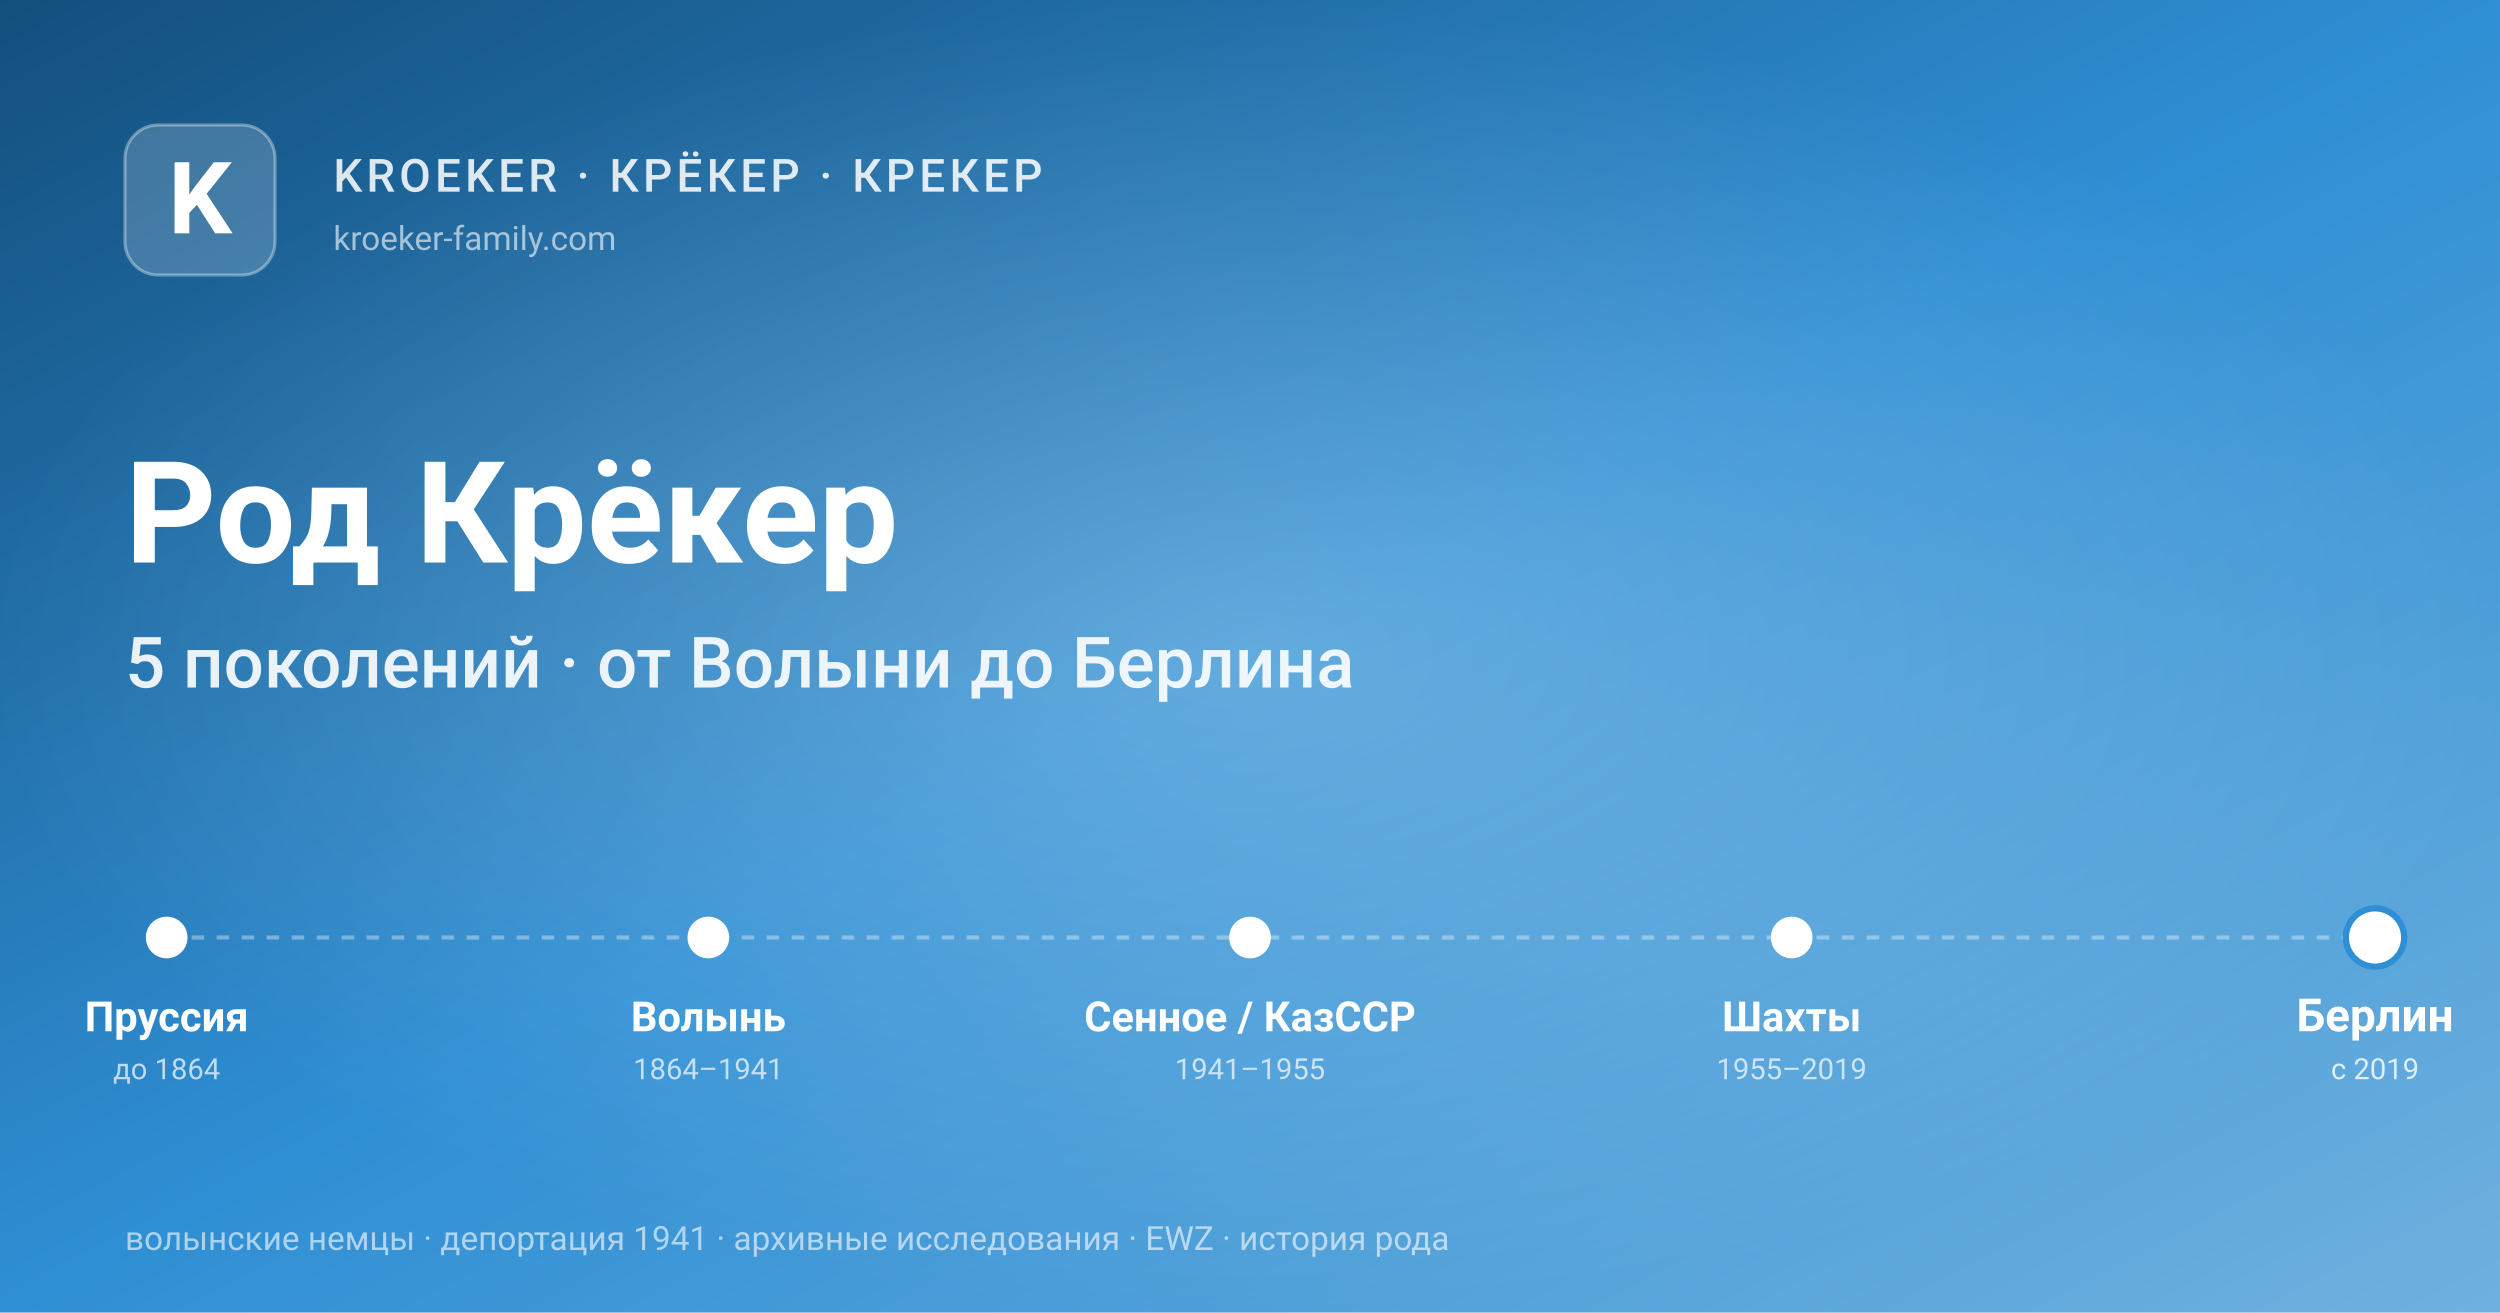
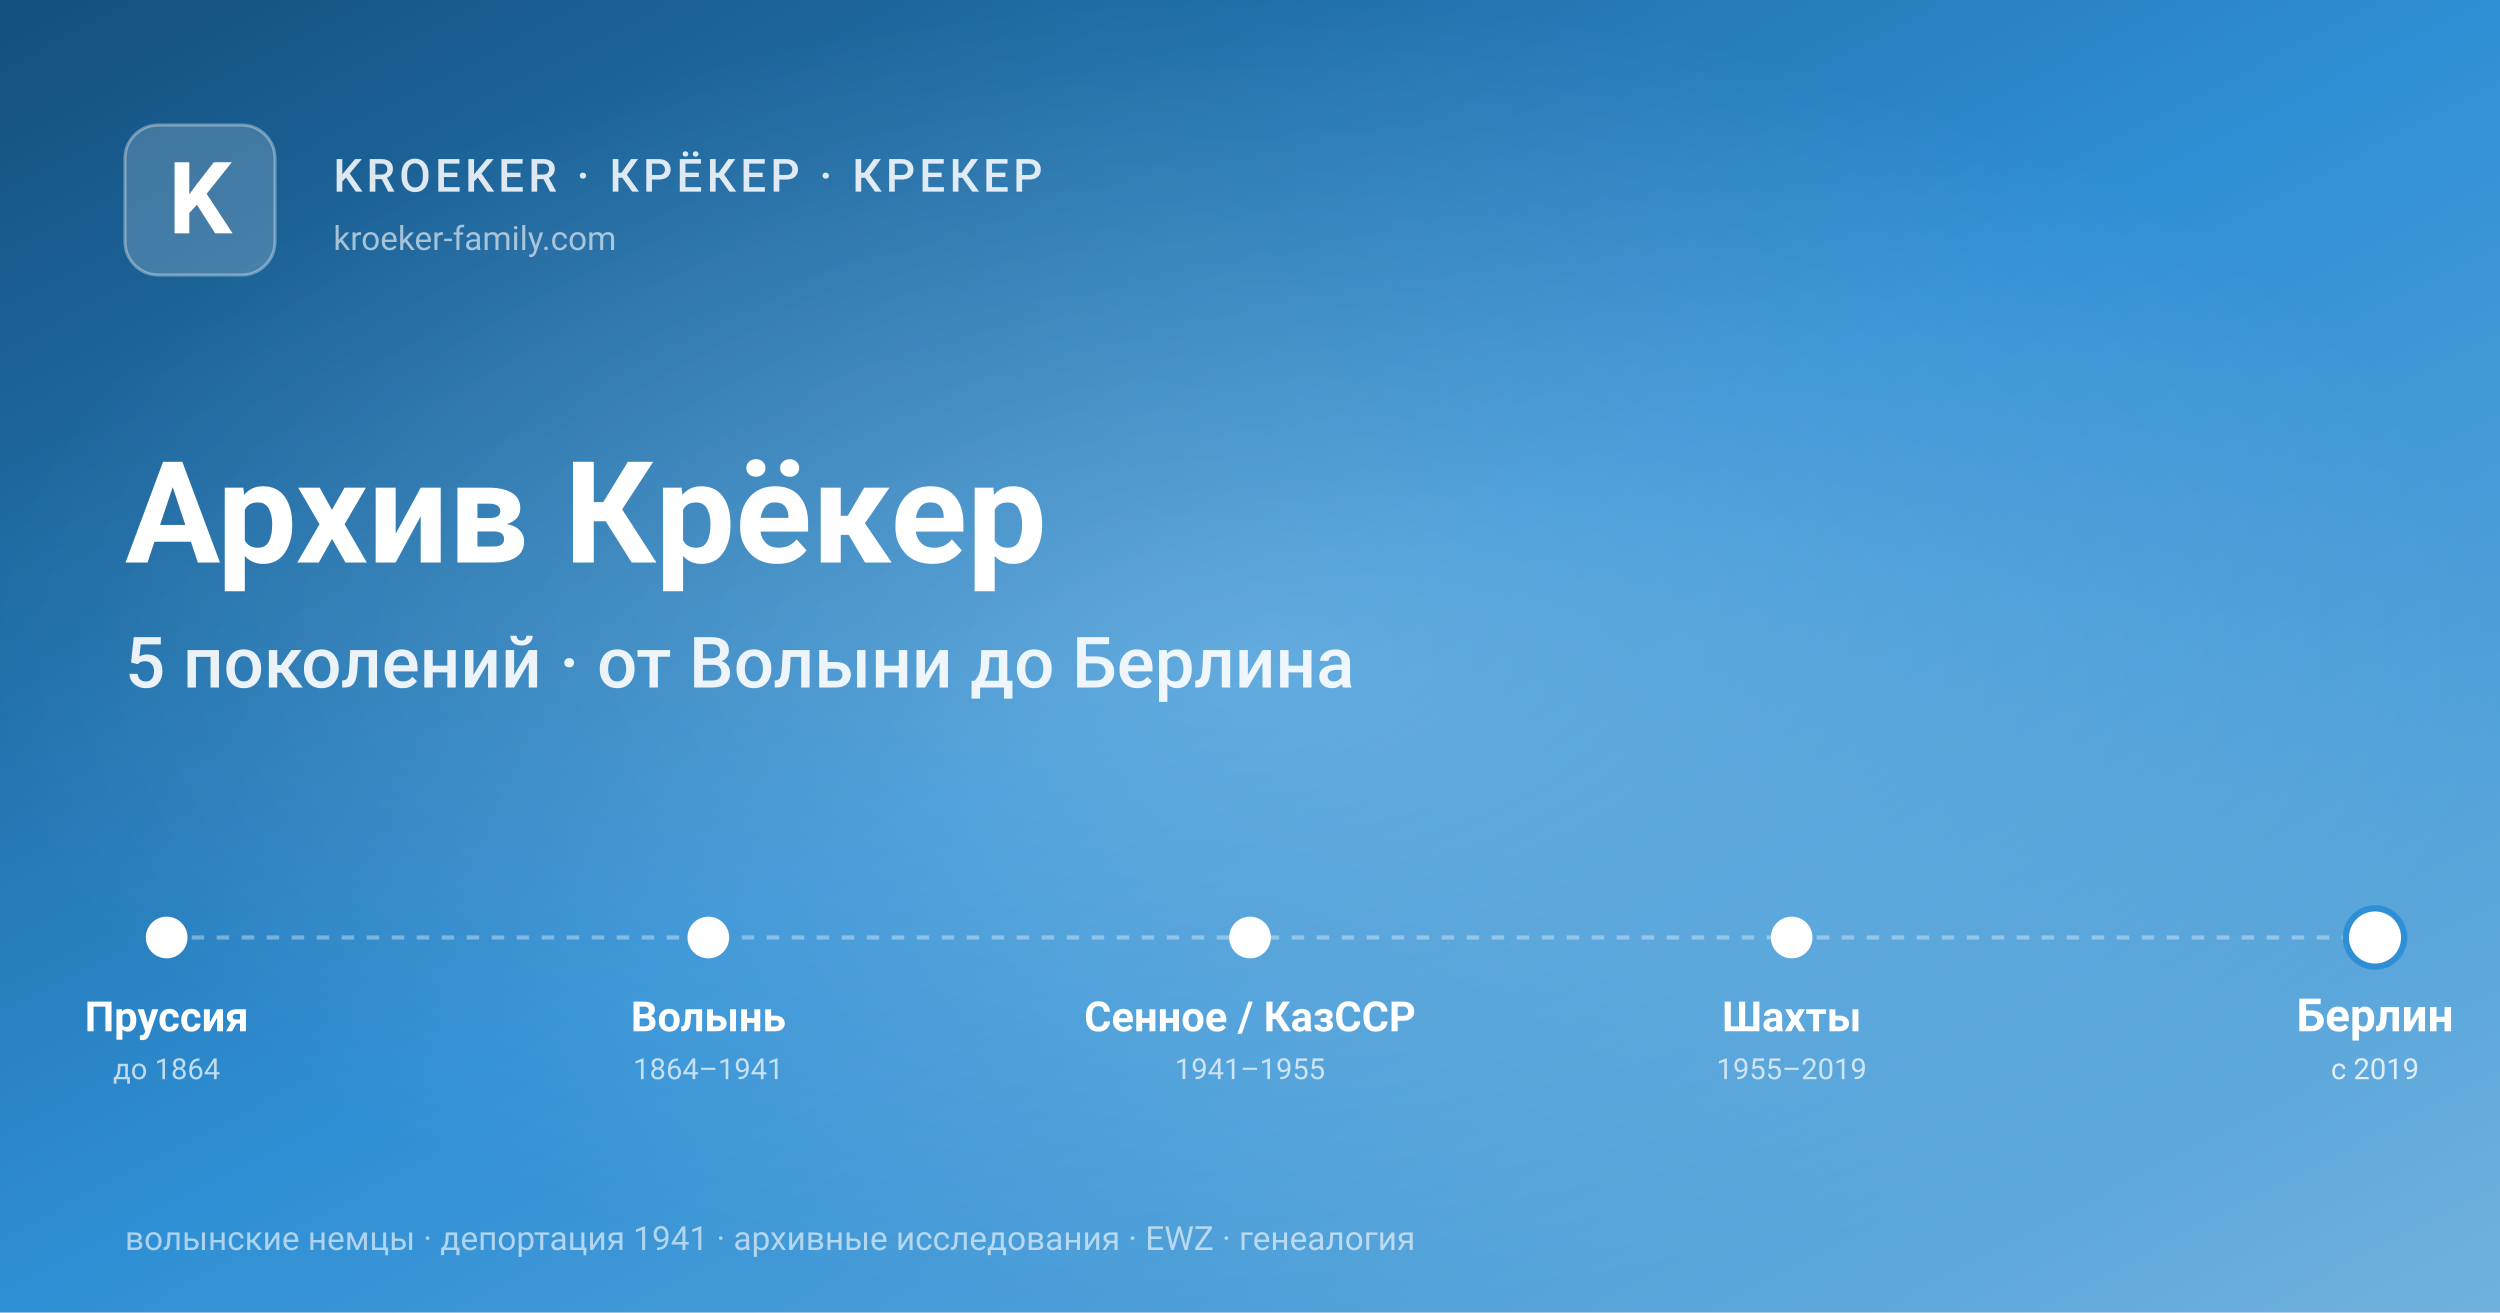
<svg xmlns="http://www.w3.org/2000/svg" viewBox="0 0 1200 630" font-family="-apple-system, BlinkMacSystemFont, 'Segoe UI', Roboto, sans-serif">
  <defs>
    <linearGradient id="bg" x1="0" y1="0" x2="1" y2="1">
      <stop offset="0%" stop-color="#134f7d" />
      <stop offset="50%" stop-color="#2f8fd4" />
      <stop offset="100%" stop-color="#6fb1de" />
    </linearGradient>
    <linearGradient id="cardBg" x1="0" y1="0" x2="0" y2="1">
      <stop offset="0%" stop-color="#ffffff" />
      <stop offset="100%" stop-color="#eef5ff" />
    </linearGradient>
    <radialGradient id="glow" cx="50%" cy="50%" r="50%">
      <stop offset="0%" stop-color="rgba(255,255,255,0.25)" />
      <stop offset="100%" stop-color="rgba(255,255,255,0)" />
    </radialGradient>
  </defs>
  <rect width="1200" height="630" fill="url(#bg)" />
  <ellipse cx="600" cy="315" rx="600" ry="315" fill="url(#glow)" />
  <g transform="translate(60, 60)">
    <rect width="72" height="72" rx="16" fill="rgba(255,255,255,0.18)" stroke="rgba(255,255,255,0.35)" stroke-width="1.5" />
    <text x="36" y="52" text-anchor="middle" font-weight="700" font-size="48" fill="#fff">K</text>
  </g>
  <text x="160" y="92" font-size="22" font-weight="500" fill="rgba(255,255,255,0.85)" letter-spacing="2">KROEKER · КРЁКЕР · КРЕКЕР</text>
  <text x="160" y="120" font-size="16" fill="rgba(255,255,255,0.6)">kroeker-family.com</text>
-   <text x="60" y="270" font-size="68" font-weight="700" fill="#fff">Род Крёкер</text>
+   <text x="60" y="270" font-size="68" font-weight="700" fill="#fff">Архив Крёкер</text>
  <text x="60" y="330" font-size="34" font-weight="500" fill="rgba(255,255,255,0.9)">5 поколений · от Волыни до Берлина</text>
  <g transform="translate(60, 410)">
    <line x1="20" y1="40" x2="1080" y2="40" stroke="rgba(255,255,255,0.35)" stroke-width="2" stroke-dasharray="6 6" />
    <g>
      <circle cx="20" cy="40" r="10" fill="#fff" />
      <text x="20" y="85" text-anchor="middle" font-size="20" font-weight="600" fill="#fff">Пруссия</text>
      <text x="20" y="108" text-anchor="middle" font-size="14" fill="rgba(255,255,255,0.7)">до 1864</text>
    </g>
    <g>
      <circle cx="280" cy="40" r="10" fill="#fff" />
      <text x="280" y="85" text-anchor="middle" font-size="20" font-weight="600" fill="#fff">Волынь</text>
      <text x="280" y="108" text-anchor="middle" font-size="14" fill="rgba(255,255,255,0.7)">1864–1941</text>
    </g>
    <g>
      <circle cx="540" cy="40" r="10" fill="#fff" />
      <text x="540" y="85" text-anchor="middle" font-size="20" font-weight="600" fill="#fff">Сенное / КазССР</text>
      <text x="540" y="108" text-anchor="middle" font-size="14" fill="rgba(255,255,255,0.7)">1941–1955</text>
    </g>
    <g>
      <circle cx="800" cy="40" r="10" fill="#fff" />
      <text x="800" y="85" text-anchor="middle" font-size="20" font-weight="600" fill="#fff">Шахты</text>
      <text x="800" y="108" text-anchor="middle" font-size="14" fill="rgba(255,255,255,0.7)">1955–2019</text>
    </g>
    <g>
      <circle cx="1080" cy="40" r="14" fill="#fff" stroke="#2f8fd4" stroke-width="3" />
      <text x="1080" y="85" text-anchor="middle" font-size="22" font-weight="700" fill="#fff">Берлин</text>
      <text x="1080" y="108" text-anchor="middle" font-size="14" fill="rgba(255,255,255,0.8)">с 2019</text>
    </g>
  </g>
-   <text x="60" y="600" font-size="16" fill="rgba(255,255,255,0.6)">волынские немцы · депортация 1941 · архивные исследования · EWZ · история рода</text>
+   <text x="60" y="600" font-size="16" fill="rgba(255,255,255,0.6)">волынские немцы · депортация 1941 · архивные исследования · EWZ · генеалогия</text>
</svg>
